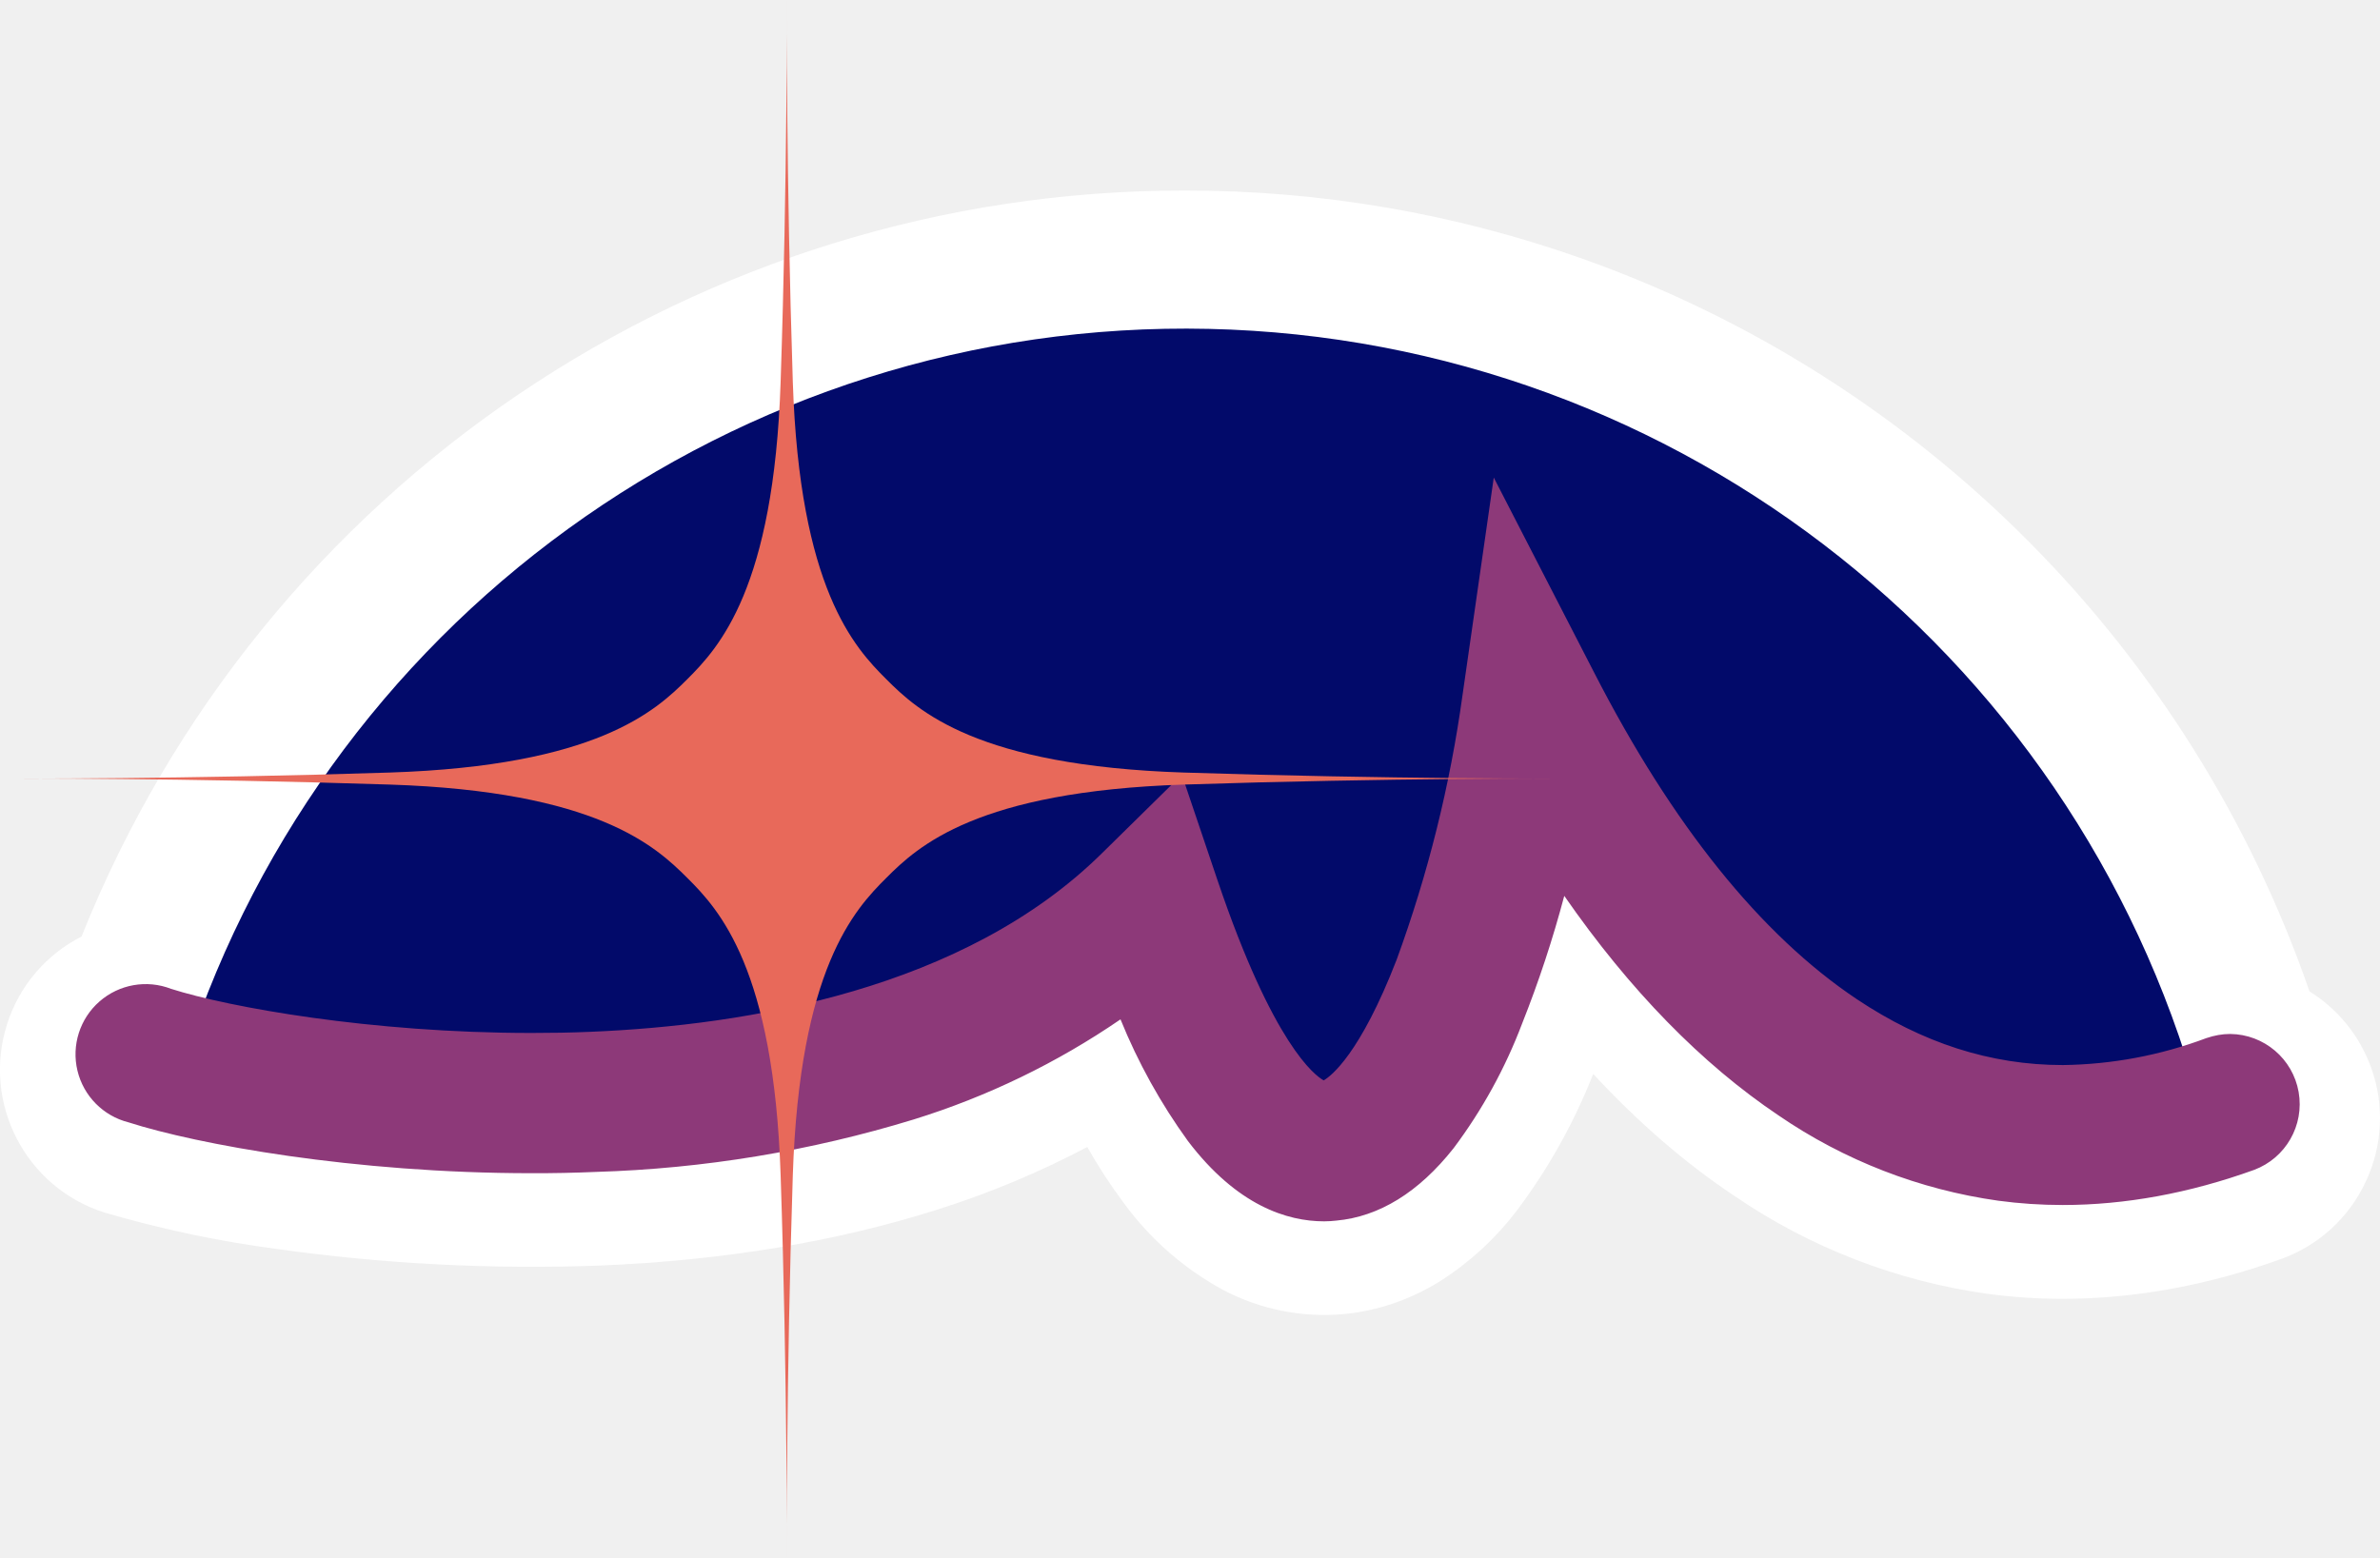
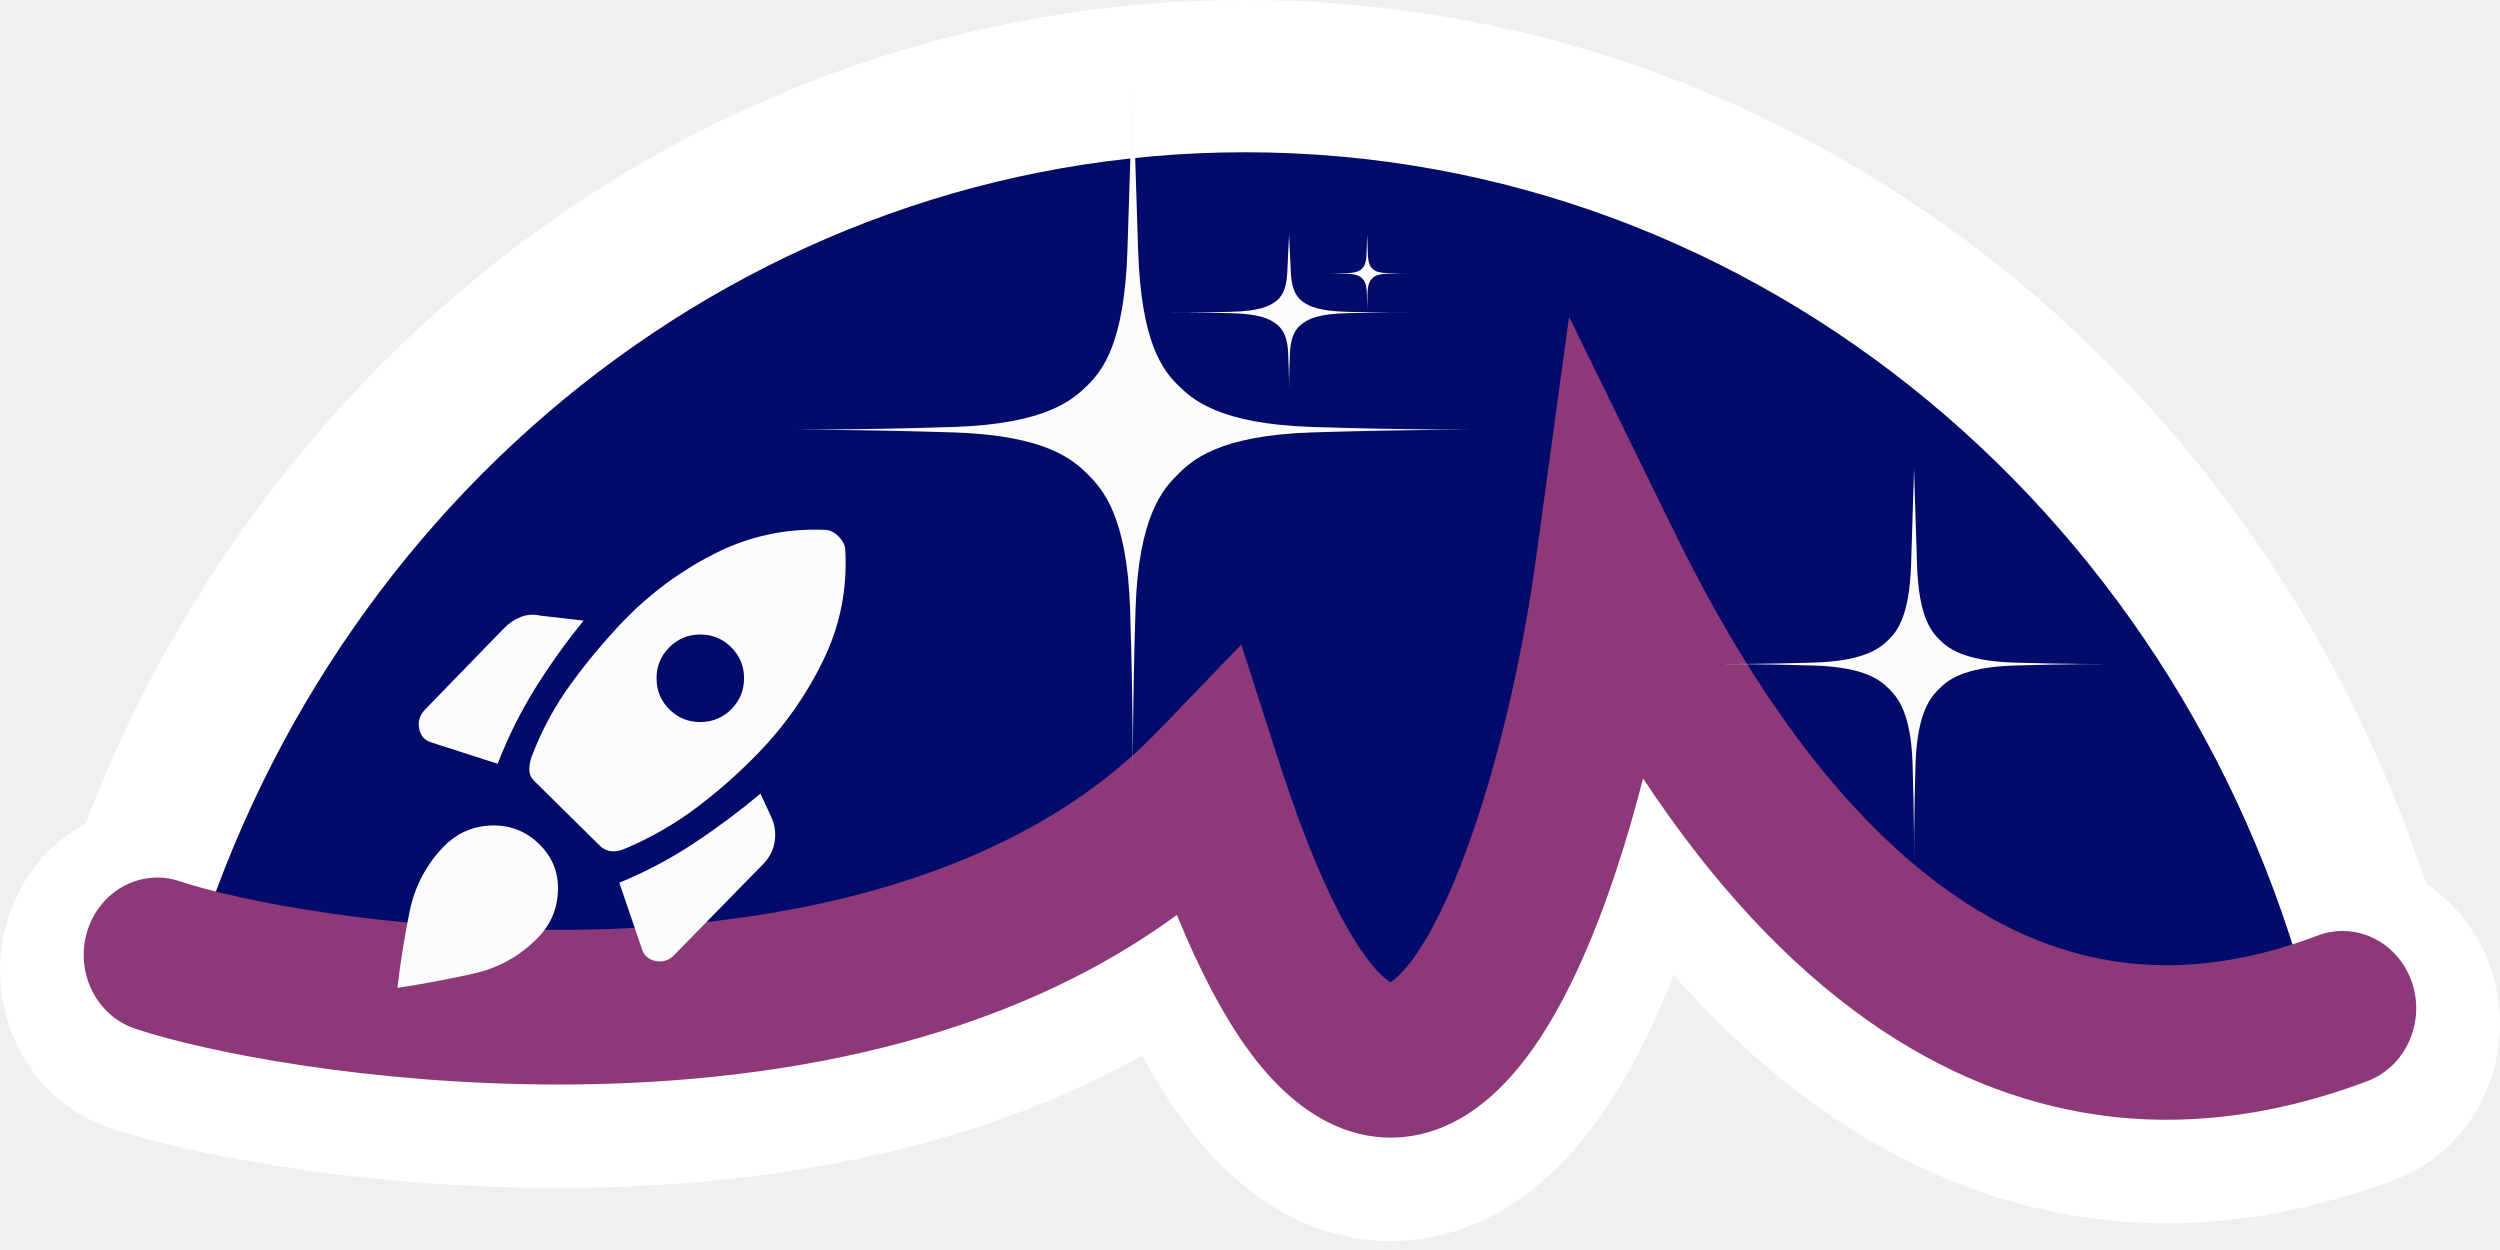
- <svg xmlns="http://www.w3.org/2000/svg" viewBox="0 0 1661 1087">
-   <path fill="#fff" d="M1654.8 745.3a103.9 103.9 0 0 0-43-53.2 831.6 831.6 0 0 0-508-511.7A828 828 0 0 0 827.3 133 828.5 828.5 0 0 0 56.9 653.8a103.7 103.7 0 0 0-52 61.3 104.6 104.6 0 0 0 67.8 131.3A800.9 800.9 0 0 0 194 872a1280.9 1280.9 0 0 0 224 11.5c86.5-3.5 166-16.7 236.5-39.2a628.9 628.9 0 0 0 104.3-43.6 364.9 364.9 0 0 0 25.8 39.5 209.2 209.2 0 0 0 69.6 60.6 151.3 151.3 0 0 0 83.1 16.6c23.7-2.2 46.3-9.8 67.4-22.8a207.9 207.9 0 0 0 53.3-48.7 406 406 0 0 0 53.9-96.2c31.2 33.7 64 62.1 98.3 85a415.1 415.1 0 0 0 176.8 68.5c17.2 2.3 34.8 3.5 52.4 3.5 50 0 101.2-9.3 152.3-27.7a103.8 103.8 0 0 0 59.3-54 103.8 103.8 0 0 0 3.8-79.8Z" />
-   <path fill="#020a6a" d="m1323.1 763.2 215.2 19A733.7 733.7 0 0 0 125 750.6l686.1-47.3L930 802.4l154.5-204 238.7 164.8Z" />
-   <path fill="#8d3979" d="M1556.4 721.8c-5.5 0-11 1-16.6 2.9a295.3 295.3 0 0 1-100.2 18.8c-50.4 0-98-15.4-143.9-46.1-66.9-44.8-128.5-121.4-183-227.6l-70.2-136.4-21.8 151.8a892.6 892.6 0 0 1-46 184.8c-25.5 65.8-45.8 81.3-50.9 84.2-6.2-3.4-35.2-24.9-74-139.4l-25-74-55.7 54.8c-96.2 95-247.4 120.2-357.2 124.7-13.8.6-27.5.8-41 .8-112.1 0-211.4-18-251.5-30.8a49 49 0 1 0-29.7 93.2C137.3 798.8 246.9 819 371 819a969 969 0 0 0 44.9-.9 844 844 0 0 0 221.7-36.6A535.3 535.3 0 0 0 782 711.6a402.5 402.5 0 0 0 47.1 85c34.3 45.1 69.3 56 95 56 2.9 0 5.7-.2 8.4-.5 30-2.7 57.7-19.8 82-50.6a353.8 353.8 0 0 0 47.8-87 787.1 787.1 0 0 0 29.4-89.1c45.8 66 96 117.3 149.6 153.3a360 360 0 0 0 153.3 59.5c14.8 2 29.8 3 45 3 43.5 0 88.3-8.2 133.5-24.5a49 49 0 0 0-16.6-94.9Z" />
-   <path fill="#e8695a" fill-rule="evenodd" d="M1092.7 543.5s-122.3.5-266.6-4.2c-144.2-4.7-185.5-43-207.6-65.2-22.2-22.1-60.5-63.3-65.2-207.6C548.6 122.3 549.1 0 549.1 0s.5 122.3-4.3 266.5c-4.7 144.3-43 185.5-65.1 207.6-22.2 22.2-63.4 60.5-207.7 65.2-144.2 4.7-266.6 4.2-266.6 4.2s122.4-.5 266.6 4.2c144.3 4.7 185.5 43 207.7 65.2 22.2 22.1 60.4 63.3 65.1 207.6 4.8 144.2 4.3 266.5 4.3 266.5s-.5-122.3 4.2-266.5c4.7-144.3 43-185.5 65.2-207.6 22.1-22.2 63.4-60.5 207.6-65.2s266.6-4.2 266.6-4.2Z" />
+ <svg xmlns="http://www.w3.org/2000/svg" width="32" height="16" viewBox="0 0 32 16" fill="none">
+   <path d="M31.88 12.389C31.737 11.972 31.477 11.617 31.13 11.366C31.105 11.347 31.079 11.33 31.053 11.312C30.626 10.011 30.047 8.771 29.325 7.611C28.373 6.083 27.198 4.734 25.833 3.602C24.453 2.459 22.916 1.568 21.265 0.955C19.557 0.321 17.764 0 15.938 0C14.172 0 12.437 0.301 10.779 0.894C9.177 1.467 7.676 2.303 6.32 3.378C4.979 4.44 3.81 5.71 2.845 7.153C2.138 8.212 1.552 9.346 1.097 10.539C1.008 10.587 0.921 10.642 0.838 10.705C0.485 10.971 0.228 11.343 0.096 11.778C-0.242 12.889 0.344 14.082 1.401 14.437C1.973 14.628 2.824 14.816 3.735 14.953C4.847 15.119 6.027 15.207 7.148 15.207C7.453 15.207 7.758 15.2 8.055 15.187C9.721 15.116 11.254 14.849 12.611 14.394C13.328 14.153 14 13.857 14.62 13.511C14.78 13.807 14.946 14.072 15.118 14.31C15.516 14.86 15.967 15.273 16.459 15.538C16.887 15.769 17.338 15.886 17.801 15.886C17.887 15.886 17.974 15.882 18.06 15.873C18.515 15.829 18.952 15.674 19.357 15.411C19.728 15.171 20.074 14.84 20.385 14.426C20.763 13.923 21.112 13.268 21.423 12.478C22.025 13.161 22.658 13.737 23.316 14.2C24.385 14.953 25.531 15.419 26.723 15.587C27.054 15.633 27.394 15.657 27.733 15.657C28.695 15.657 29.682 15.468 30.667 15.095C31.173 14.904 31.578 14.517 31.807 14.006C32.036 13.495 32.062 12.921 31.88 12.389Z" fill="white" />
+   <path d="M25.491 12.752L29.637 13.139C28.088 6.708 22.542 1.949 15.938 1.949C9.555 1.949 4.161 6.393 2.408 12.495L15.627 11.539L17.915 13.545L20.892 9.415L25.491 12.752Z" fill="#020A6A" />
+   <path d="M29.985 11.916C29.879 11.916 29.771 11.935 29.666 11.975C28.997 12.228 28.354 12.355 27.734 12.355C26.764 12.355 25.846 12.045 24.963 11.422C23.674 10.515 22.487 8.965 21.435 6.815L20.084 4.055L19.664 7.127C19.481 8.467 19.157 9.83 18.776 10.867C18.288 12.2 17.895 12.512 17.798 12.572C17.677 12.502 17.119 12.068 16.371 9.75L15.888 8.251L14.816 9.363C12.963 11.284 10.051 11.795 7.935 11.886C7.669 11.897 7.406 11.902 7.146 11.902C4.986 11.902 3.074 11.539 2.301 11.28C2.205 11.248 2.109 11.232 2.014 11.232C1.615 11.232 1.244 11.501 1.116 11.921C0.958 12.442 1.231 12.999 1.727 13.166C2.646 13.474 4.757 13.882 7.148 13.882C7.432 13.882 7.721 13.876 8.012 13.864C9.582 13.797 11.019 13.548 12.284 13.123C13.333 12.771 14.263 12.298 15.064 11.711C15.356 12.426 15.656 12.994 15.971 13.43C16.632 14.343 17.307 14.562 17.801 14.562C17.857 14.562 17.911 14.559 17.962 14.554C18.543 14.498 19.075 14.153 19.544 13.529C19.873 13.091 20.183 12.499 20.464 11.77C20.671 11.233 20.863 10.62 21.031 9.964C21.913 11.299 22.878 12.338 23.913 13.067C24.844 13.722 25.837 14.128 26.865 14.272C27.151 14.313 27.44 14.333 27.733 14.333C28.571 14.333 29.433 14.167 30.304 13.838C30.794 13.652 31.048 13.085 30.872 12.571C30.733 12.167 30.371 11.916 29.985 11.916Z" fill="#8D3979" />
+   <path d="M6.37 9.776C6.501 9.438 6.66 9.118 6.846 8.818C7.032 8.518 7.24 8.227 7.47 7.944L6.917 7.88C6.829 7.86 6.744 7.866 6.664 7.898C6.584 7.93 6.514 7.978 6.452 8.041L5.444 9.079C5.373 9.152 5.346 9.235 5.366 9.328C5.385 9.421 5.438 9.48 5.527 9.505L6.37 9.776ZM10.553 6.782C10.06 6.762 9.594 6.862 9.156 7.082C8.718 7.302 8.327 7.59 7.983 7.946C7.737 8.203 7.511 8.474 7.304 8.759C7.097 9.044 6.931 9.353 6.805 9.686C6.784 9.743 6.775 9.799 6.775 9.853C6.776 9.908 6.797 9.956 6.839 9.997L7.68 10.827C7.722 10.868 7.772 10.891 7.829 10.896C7.886 10.9 7.943 10.889 8 10.863C8.33 10.724 8.638 10.547 8.923 10.332C9.209 10.116 9.475 9.879 9.721 9.623C10.059 9.272 10.333 8.877 10.544 8.439C10.754 8.001 10.846 7.539 10.82 7.052C10.82 7.015 10.812 6.982 10.796 6.951C10.78 6.92 10.759 6.891 10.733 6.866C10.707 6.84 10.679 6.82 10.65 6.805C10.622 6.789 10.589 6.782 10.553 6.782ZM8.571 9.083C8.461 8.975 8.405 8.844 8.404 8.688C8.402 8.533 8.455 8.4 8.563 8.29C8.67 8.18 8.802 8.124 8.957 8.122C9.113 8.12 9.246 8.173 9.356 8.281C9.466 8.389 9.522 8.52 9.524 8.676C9.525 8.831 9.472 8.964 9.365 9.074C9.257 9.184 9.125 9.24 8.97 9.242C8.814 9.244 8.681 9.191 8.571 9.083ZM7.927 11.299L8.216 12.144C8.243 12.232 8.302 12.284 8.393 12.301C8.484 12.319 8.563 12.293 8.629 12.225L9.768 11.061C9.85 10.977 9.899 10.881 9.916 10.772C9.933 10.663 9.918 10.556 9.87 10.453L9.734 10.159C9.457 10.39 9.17 10.604 8.874 10.799C8.578 10.994 8.262 11.161 7.927 11.299ZM5.689 10.826C5.859 10.658 6.061 10.572 6.297 10.566C6.533 10.561 6.735 10.641 6.902 10.805C7.07 10.969 7.15 11.168 7.142 11.401C7.134 11.635 7.049 11.835 6.884 12.003C6.654 12.239 6.378 12.392 6.057 12.463C5.737 12.534 5.413 12.595 5.087 12.645C5.125 12.318 5.177 11.992 5.243 11.667C5.31 11.342 5.458 11.062 5.689 10.826Z" fill="#FCFBFD" />
+   <path fill-rule="evenodd" clip-rule="evenodd" d="M19 5.5C19 5.5 17.987 5.504 16.793 5.465C15.599 5.426 15.258 5.109 15.074 4.926C14.891 4.742 14.607 4.401 14.568 3.207C14.528 2.013 14.5 1 14.5 1C14.5 1 14.47 2.013 14.431 3.207C14.392 4.401 14.109 4.742 13.926 4.926C13.742 5.109 13.401 5.426 12.207 5.465C11.013 5.504 10 5.5 10 5.5C10 5.5 11.013 5.496 12.207 5.535C13.401 5.574 13.742 5.891 13.926 6.074C14.109 6.258 14.426 6.599 14.465 7.793C14.504 8.987 14.5 10 14.5 10C14.5 10 14.496 8.987 14.535 7.793C14.574 6.599 14.891 6.258 15.074 6.074C15.258 5.891 15.599 5.574 16.793 5.535C17.987 5.496 19 5.5 19 5.5Z" fill="#FCFCFC" />
+   <path fill-rule="evenodd" clip-rule="evenodd" d="M18 3.5C18 3.5 17.887 3.5 17.755 3.496C17.622 3.492 17.584 3.457 17.564 3.436C17.543 3.416 17.512 3.378 17.508 3.245C17.503 3.113 17.5 3 17.5 3C17.5 3 17.497 3.113 17.492 3.245C17.488 3.378 17.457 3.416 17.436 3.436C17.416 3.457 17.378 3.492 17.245 3.496C17.113 3.5 17 3.5 17 3.5C17 3.5 17.113 3.5 17.245 3.504C17.378 3.508 17.416 3.543 17.436 3.564C17.457 3.584 17.492 3.622 17.496 3.755C17.5 3.887 17.5 4 17.5 4C17.5 4 17.5 3.887 17.504 3.755C17.508 3.622 17.543 3.584 17.564 3.564C17.584 3.543 17.622 3.508 17.755 3.504C17.887 3.5 18 3.5 18 3.5Z" fill="#FCFCFC" />
+   <path fill-rule="evenodd" clip-rule="evenodd" d="M18 4C18 4 17.662 4.001 17.264 3.992C16.866 3.984 16.753 3.913 16.691 3.872C16.63 3.832 16.535 3.756 16.523 3.49C16.509 3.225 16.5 3 16.5 3C16.5 3 16.49 3.225 16.477 3.49C16.464 3.756 16.37 3.832 16.309 3.872C16.247 3.913 16.134 3.984 15.736 3.992C15.338 4.001 15 4 15 4C15 4 15.338 3.999 15.736 4.008C16.134 4.016 16.247 4.087 16.309 4.128C16.37 4.168 16.475 4.244 16.488 4.51C16.501 4.775 16.5 5 16.5 5C16.5 5 16.499 4.775 16.512 4.51C16.525 4.244 16.63 4.168 16.691 4.128C16.753 4.087 16.866 4.016 17.264 4.008C17.662 3.999 18 4 18 4Z" fill="#FCFCFC" />
+   <path fill-rule="evenodd" clip-rule="evenodd" d="M27 8.5C27 8.5 26.437 8.502 25.774 8.481C25.111 8.459 24.921 8.283 24.819 8.181C24.717 8.079 24.559 7.889 24.538 7.226C24.516 6.563 24.5 6 24.5 6C24.5 6 24.483 6.563 24.462 7.226C24.44 7.889 24.283 8.079 24.181 8.181C24.079 8.283 23.889 8.459 23.226 8.481C22.563 8.502 22 8.5 22 8.5C22 8.5 22.563 8.498 23.226 8.519C23.889 8.541 24.079 8.717 24.181 8.819C24.283 8.921 24.459 9.111 24.481 9.774C24.502 10.437 24.5 11 24.5 11C24.5 11 24.498 10.437 24.519 9.774C24.541 9.111 24.717 8.921 24.819 8.819C24.921 8.717 25.111 8.541 25.774 8.519C26.437 8.498 27 8.5 27 8.5Z" fill="#FCFCFC" />
</svg>
